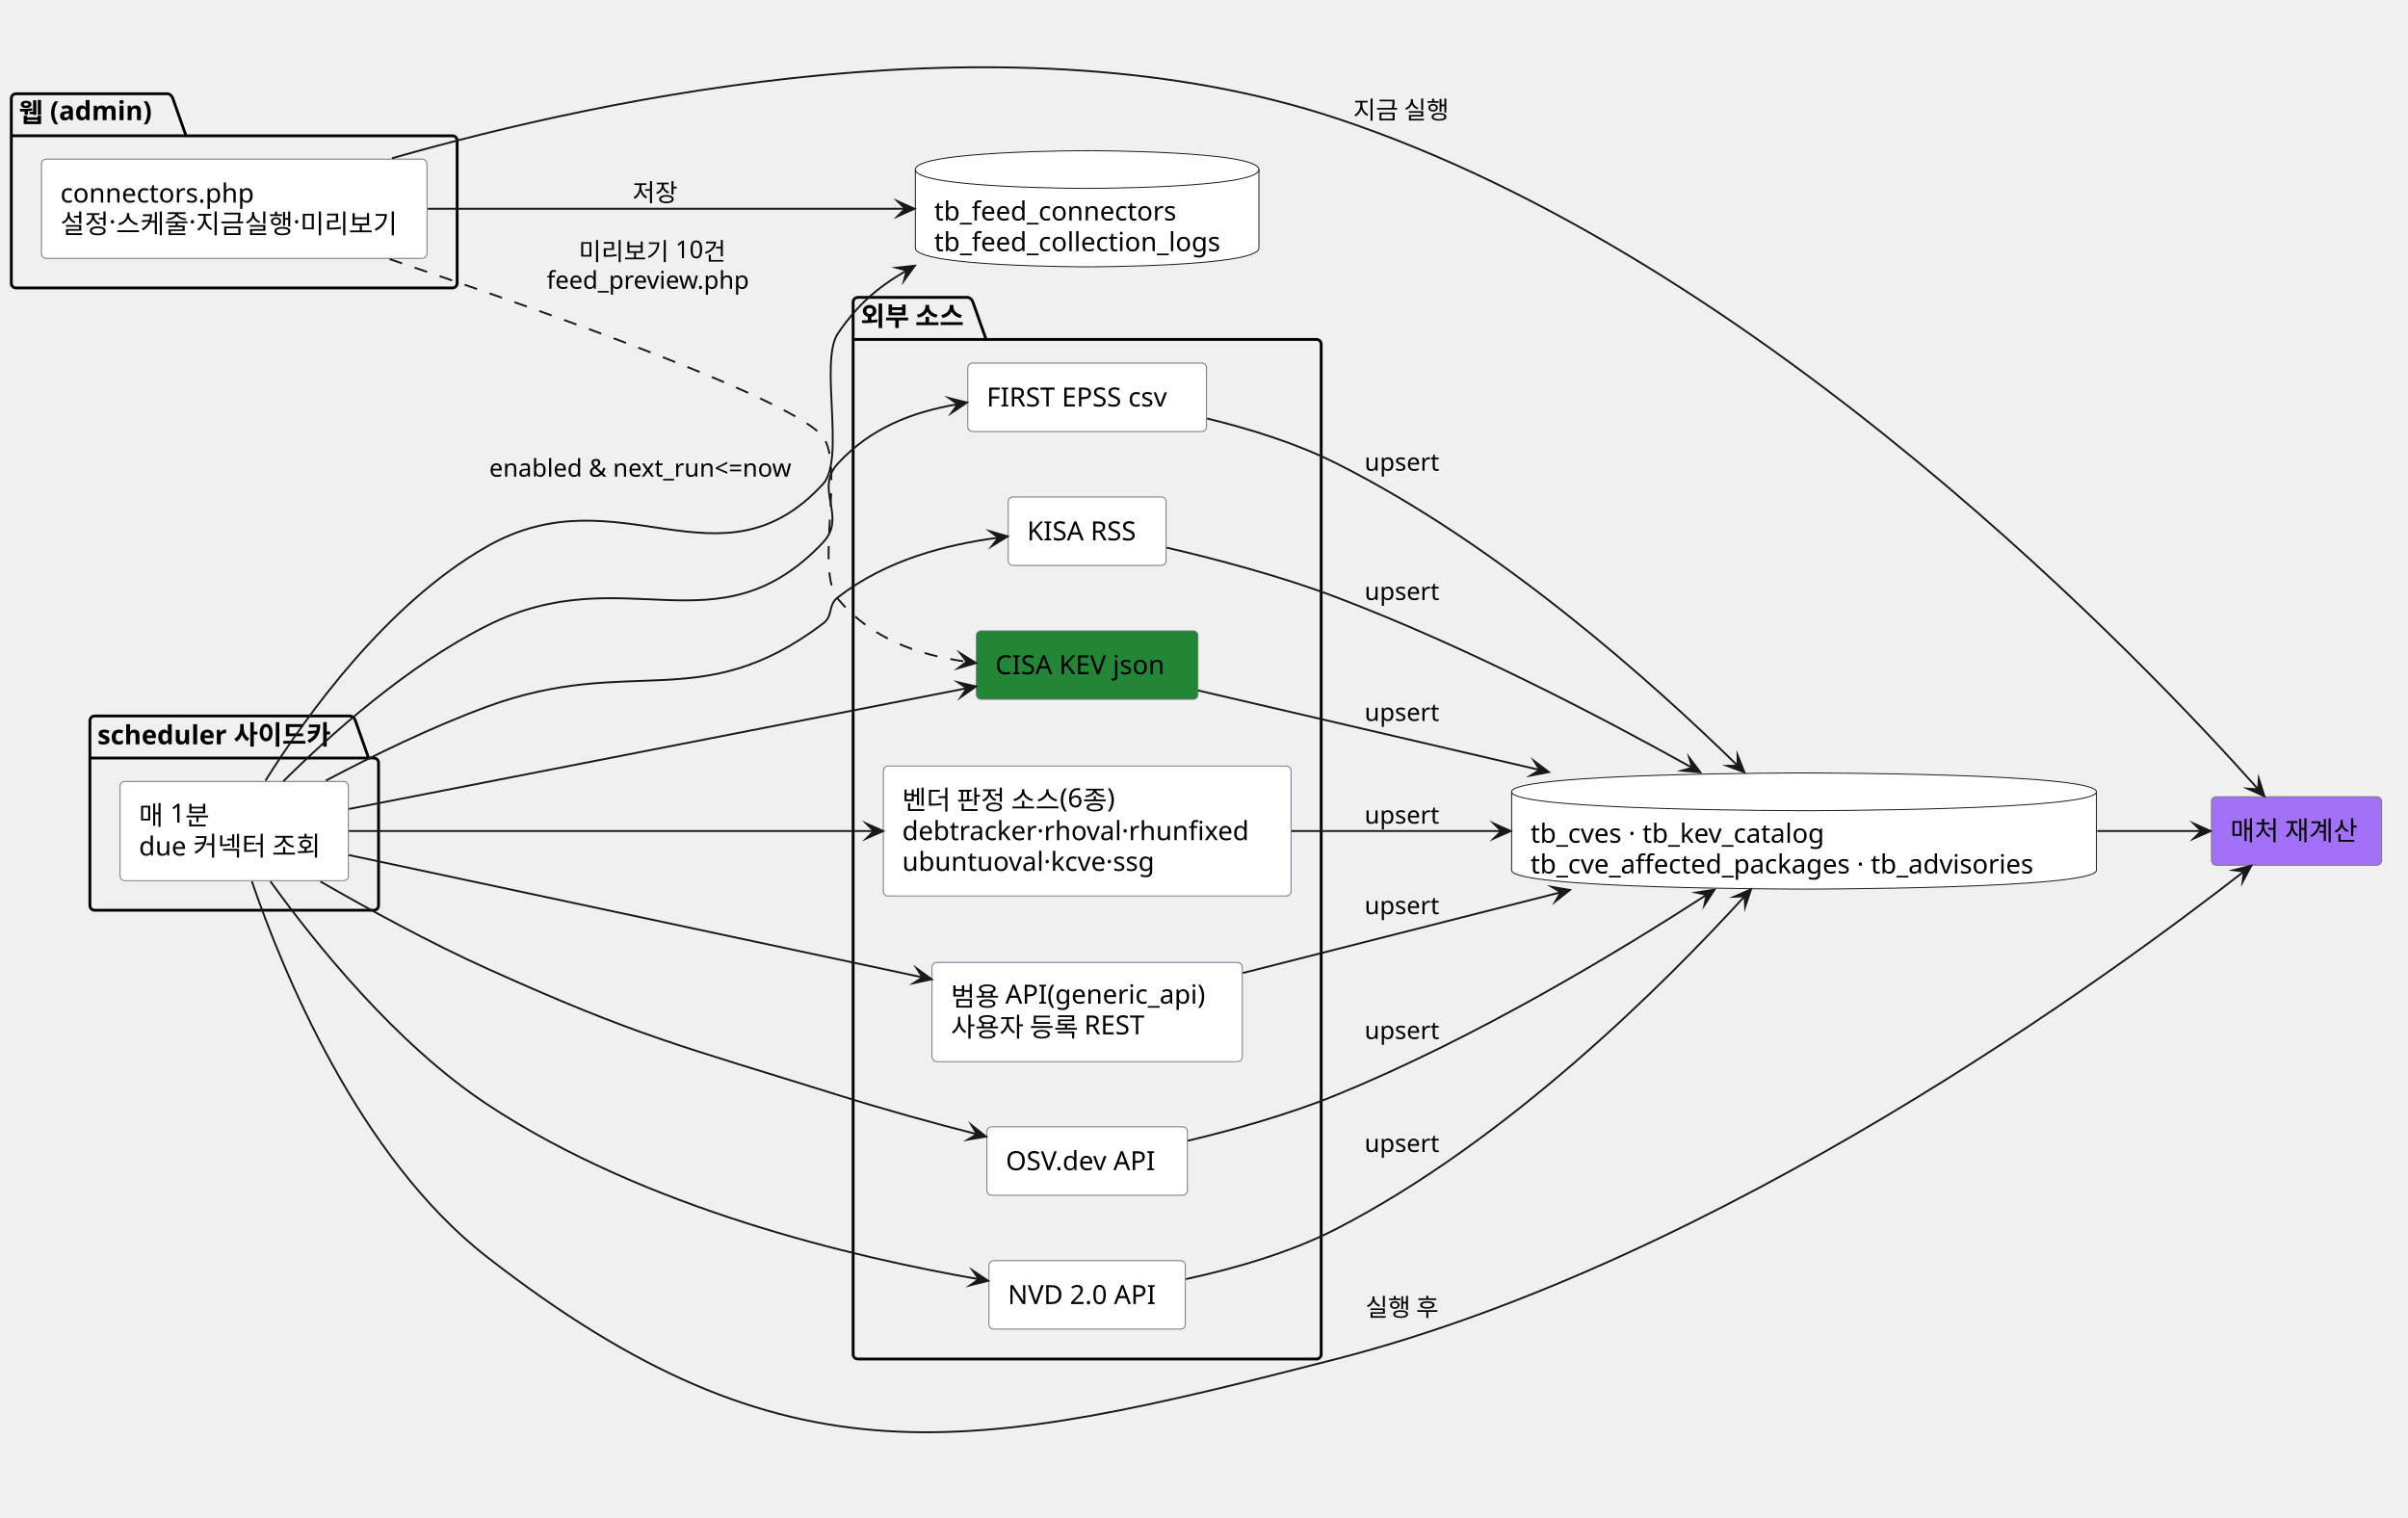
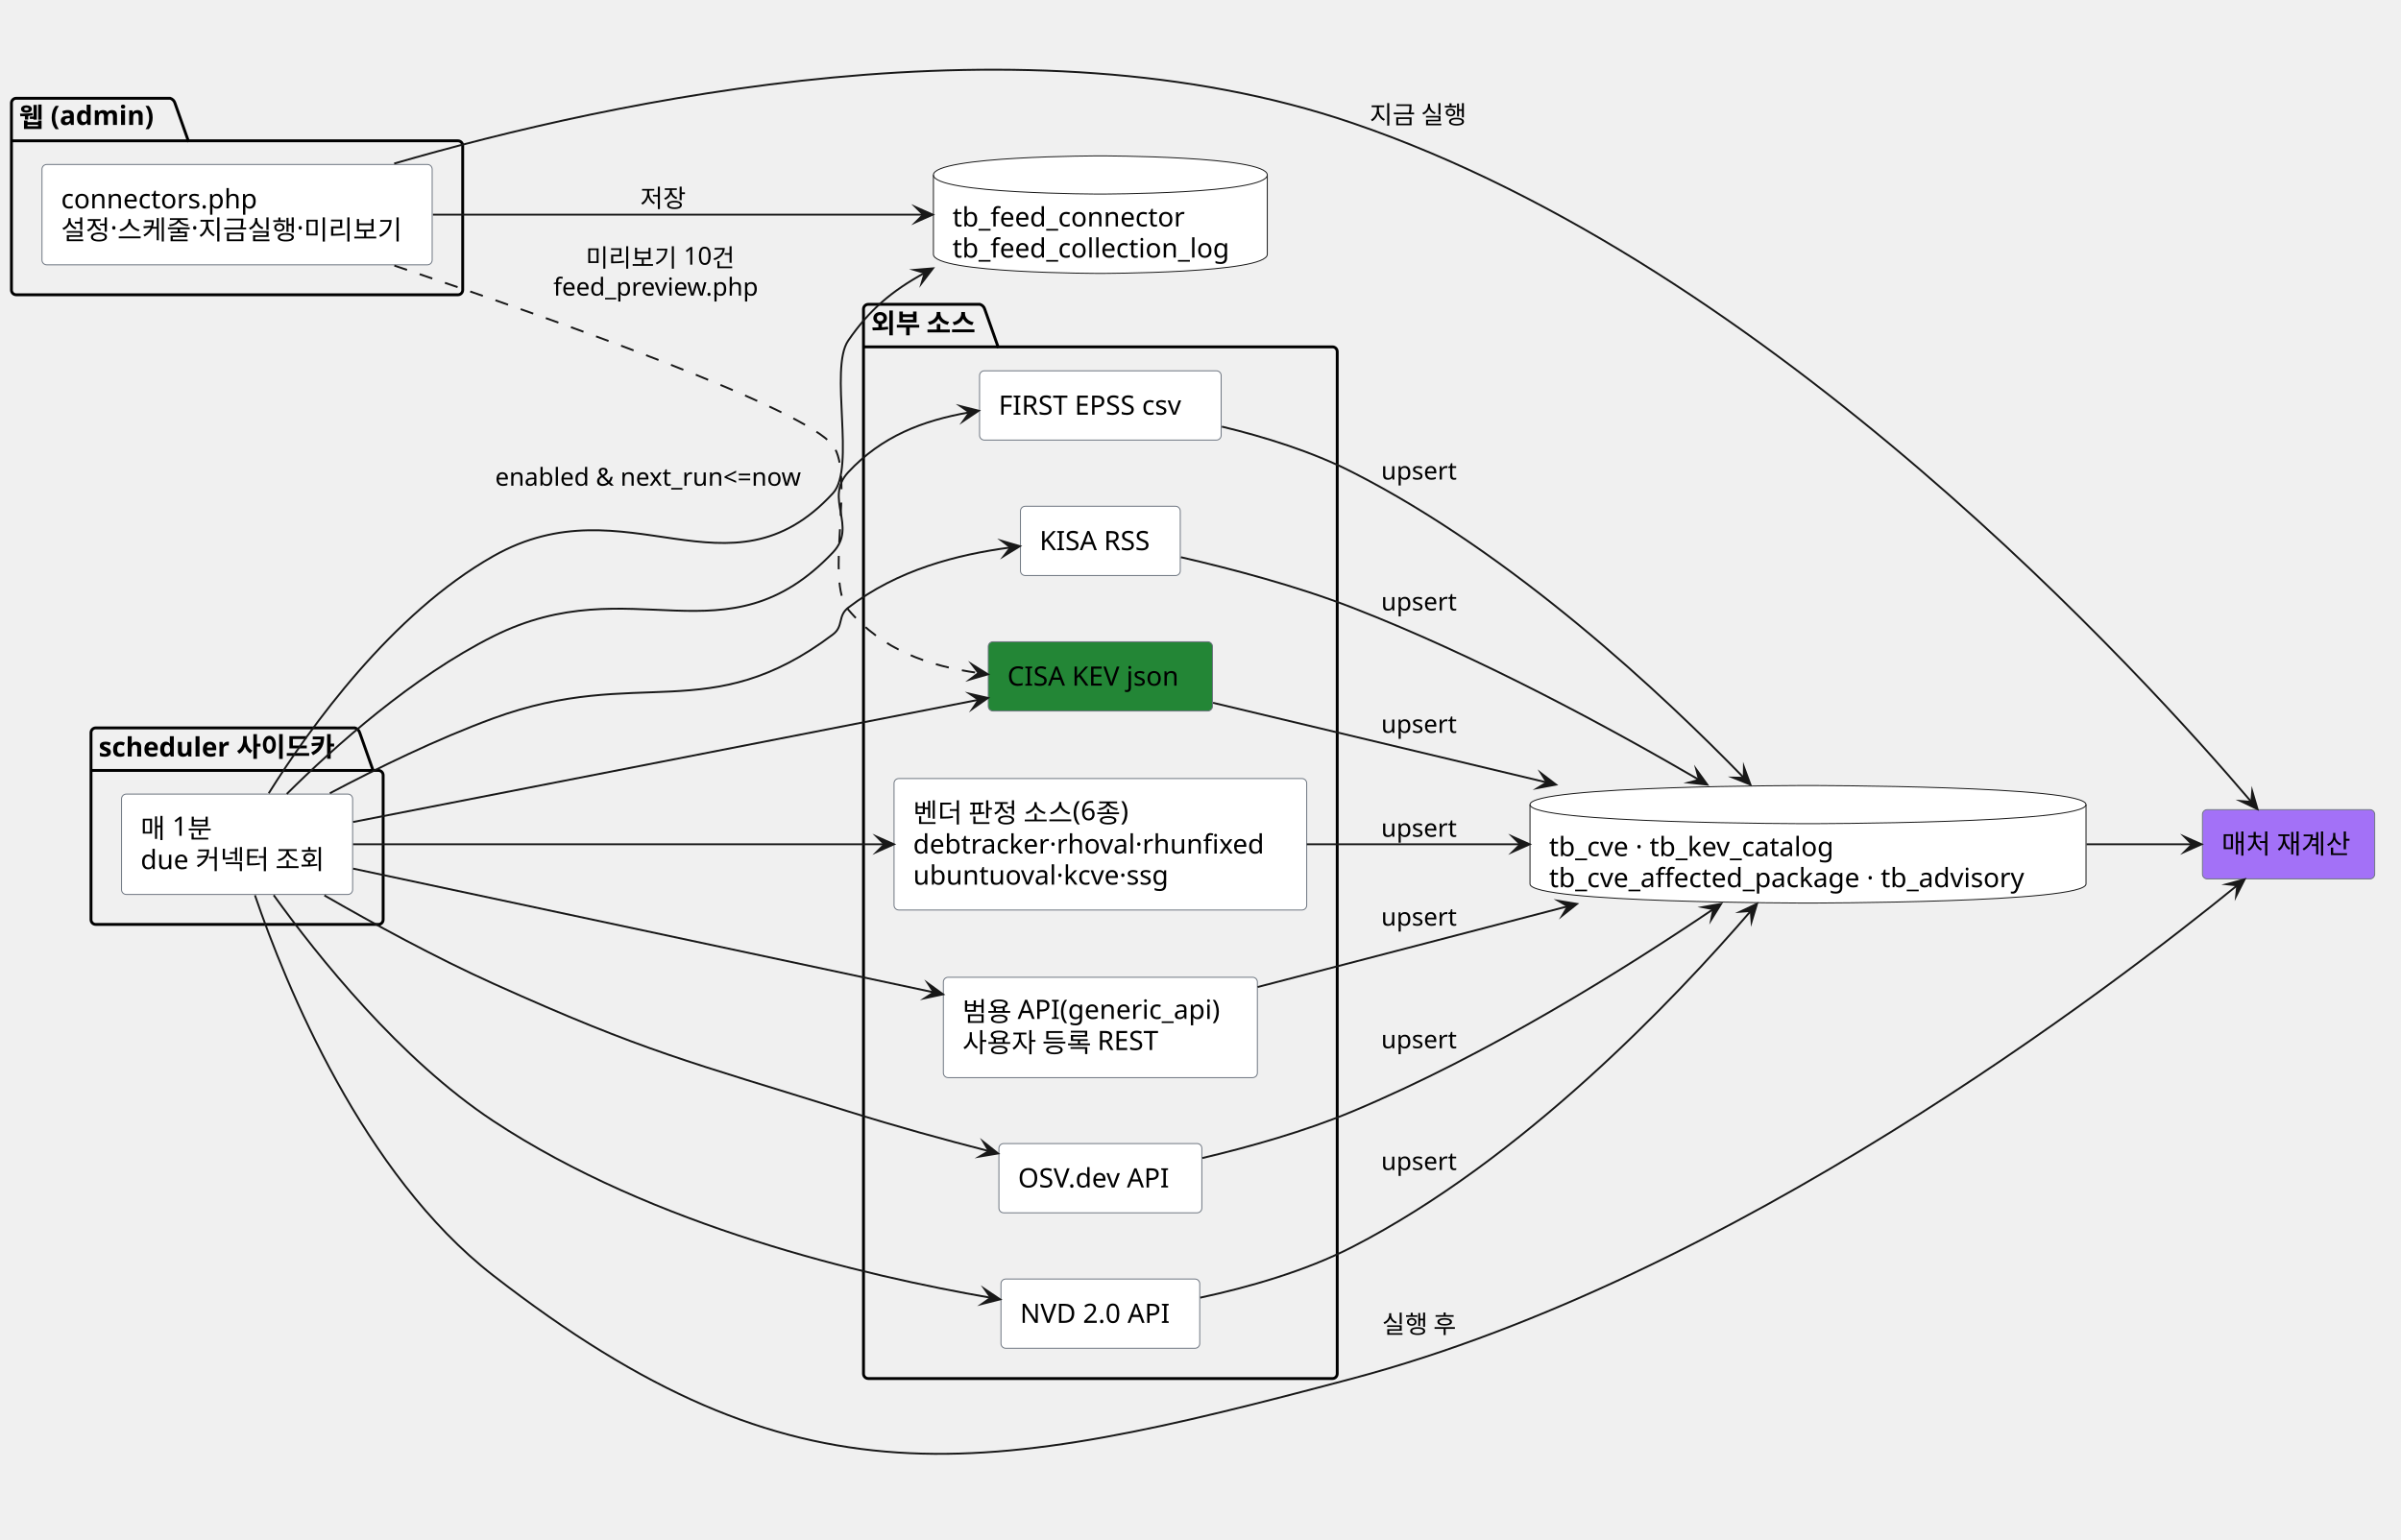
- <svg xmlns="http://www.w3.org/2000/svg" contentStyleType="text/css" data-diagram-type="DESCRIPTION" height="805px" preserveAspectRatio="none" style="width:1277px;height:805px;background:#FFFFFF;" version="1.1" viewBox="0 0 1277 805" width="1277px" zoomAndPan="magnify">
+ <svg xmlns="http://www.w3.org/2000/svg" contentStyleType="text/css" data-diagram-type="DESCRIPTION" height="807px" preserveAspectRatio="none" style="width:1258px;height:807px;background:#FFFFFF;" version="1.1" viewBox="0 0 1258 807" width="1258px" zoomAndPan="magnify">
  <defs />
  <g>
    <g class="cluster" data-qualified-name="UI" data-source-line="12" id="ent0001">
-       <path d="M8.5,49.71 L89.153,49.71 A3.75,3.75 0 0 1 91.653,52.21 L98.653,72.007 L239.93,72.007 A2.5,2.5 0 0 1 242.43,74.507 L242.43,150.21 A2.5,2.5 0 0 1 239.93,152.71 L8.5,152.71 A2.5,2.5 0 0 1 6,150.21 L6,52.21 A2.5,2.5 0 0 1 8.5,49.71" fill="none" style="stroke:#000000;stroke-width:1.5;" />
-       <line style="stroke:#000000;stroke-width:1.5;" x1="6" x2="98.653" y1="72.007" y2="72.007" />
-       <text fill="#000000" font-family="sans-serif" font-size="14" font-weight="700" lengthAdjust="spacing" textLength="79.653" x="10" y="64.705">웹 (admin)</text>
+       <path d="M8.5,51.5 L89.153,51.5 A3.75,3.75 0 0 1 91.653,54 L98.653,73.797 L239.93,73.797 A2.5,2.5 0 0 1 242.43,76.297 L242.43,152 A2.5,2.5 0 0 1 239.93,154.5 L8.5,154.5 A2.5,2.5 0 0 1 6,152 L6,54 A2.5,2.5 0 0 1 8.5,51.5" fill="none" style="stroke:#000000;stroke-width:1.5;" />
+       <line style="stroke:#000000;stroke-width:1.5;" x1="6" x2="98.653" y1="73.797" y2="73.797" />
+       <text fill="#000000" font-family="sans-serif" font-size="14" font-weight="700" lengthAdjust="spacing" textLength="79.653" x="10" y="66.495">웹 (admin)</text>
    </g>
    <g class="cluster" data-qualified-name="Sched" data-source-line="16" id="ent0003">
-       <path d="M50.18,379.71 L185.974,379.71 A3.75,3.75 0 0 1 188.474,382.21 L195.474,402.007 L198.25,402.007 A2.5,2.5 0 0 1 200.75,404.507 L200.75,480.21 A2.5,2.5 0 0 1 198.25,482.71 L50.18,482.71 A2.5,2.5 0 0 1 47.68,480.21 L47.68,382.21 A2.5,2.5 0 0 1 50.18,379.71" fill="none" style="stroke:#000000;stroke-width:1.5;" />
-       <line style="stroke:#000000;stroke-width:1.5;" x1="47.68" x2="195.474" y1="402.007" y2="402.007" />
-       <text fill="#000000" font-family="sans-serif" font-size="14" font-weight="700" lengthAdjust="spacing" textLength="134.794" x="51.68" y="394.705">scheduler 사이드카</text>
+       <path d="M50.18,381.5 L185.974,381.5 A3.75,3.75 0 0 1 188.474,384 L195.474,403.797 L198.25,403.797 A2.5,2.5 0 0 1 200.75,406.297 L200.75,482 A2.5,2.5 0 0 1 198.25,484.5 L50.18,484.5 A2.5,2.5 0 0 1 47.68,482 L47.68,384 A2.5,2.5 0 0 1 50.18,381.5" fill="none" style="stroke:#000000;stroke-width:1.5;" />
+       <line style="stroke:#000000;stroke-width:1.5;" x1="47.68" x2="195.474" y1="403.797" y2="403.797" />
+       <text fill="#000000" font-family="sans-serif" font-size="14" font-weight="700" lengthAdjust="spacing" textLength="134.794" x="51.68" y="396.495">scheduler 사이드카</text>
    </g>
    <g class="cluster" data-qualified-name="Sources" data-source-line="20" id="ent0005">
-       <path d="M454.93,157.71 L513.444,157.71 A3.75,3.75 0 0 1 515.944,160.21 L522.944,180.007 L698.14,180.007 A2.5,2.5 0 0 1 700.64,182.507 L700.64,718.21 A2.5,2.5 0 0 1 698.14,720.71 L454.93,720.71 A2.5,2.5 0 0 1 452.43,718.21 L452.43,160.21 A2.5,2.5 0 0 1 454.93,157.71" fill="none" style="stroke:#000000;stroke-width:1.5;" />
-       <line style="stroke:#000000;stroke-width:1.5;" x1="452.43" x2="522.944" y1="180.007" y2="180.007" />
-       <text fill="#000000" font-family="sans-serif" font-size="14" font-weight="700" lengthAdjust="spacing" textLength="57.514" x="456.43" y="172.705">외부 소스</text>
+       <path d="M454.93,159.5 L513.444,159.5 A3.75,3.75 0 0 1 515.944,162 L522.944,181.797 L698.14,181.797 A2.5,2.5 0 0 1 700.64,184.297 L700.64,720 A2.5,2.5 0 0 1 698.14,722.5 L454.93,722.5 A2.5,2.5 0 0 1 452.43,720 L452.43,162 A2.5,2.5 0 0 1 454.93,159.5" fill="none" style="stroke:#000000;stroke-width:1.5;" />
+       <line style="stroke:#000000;stroke-width:1.5;" x1="452.43" x2="522.944" y1="181.797" y2="181.797" />
+       <text fill="#000000" font-family="sans-serif" font-size="14" font-weight="700" lengthAdjust="spacing" textLength="57.514" x="456.43" y="174.495">외부 소스</text>
    </g>
    <g class="entity" data-qualified-name="UI.CFG" data-source-line="13" id="ent0002">
-       <rect fill="#FFFFFF" height="52.594" rx="2.5" ry="2.5" style="stroke:#6E7681;stroke-width:0.5;" width="204.43" x="22" y="84.41" />
-       <text fill="#000000" font-family="sans-serif" font-size="14" lengthAdjust="spacing" textLength="108.52" x="32" y="107.405">connectors.php</text>
-       <text fill="#000000" font-family="sans-serif" font-size="14" lengthAdjust="spacing" textLength="184.43" x="32" y="123.702">설정·스케줄·지금실행·미리보기</text>
+       <rect fill="#FFFFFF" height="52.594" rx="2.5" ry="2.5" style="stroke:#6E7681;stroke-width:0.5;" width="204.43" x="22" y="86.2" />
+       <text fill="#000000" font-family="sans-serif" font-size="14" lengthAdjust="spacing" textLength="108.52" x="32" y="109.195">connectors.php</text>
+       <text fill="#000000" font-family="sans-serif" font-size="14" lengthAdjust="spacing" textLength="184.43" x="32" y="125.492">설정·스케줄·지금실행·미리보기</text>
    </g>
    <g class="entity" data-qualified-name="Sched.TICK" data-source-line="17" id="ent0004">
-       <rect fill="#FFFFFF" height="52.594" rx="2.5" ry="2.5" style="stroke:#6E7681;stroke-width:0.5;" width="121.073" x="63.68" y="414.41" />
-       <text fill="#000000" font-family="sans-serif" font-size="14" lengthAdjust="spacing" textLength="39.677" x="73.68" y="437.405">매 1분</text>
-       <text fill="#000000" font-family="sans-serif" font-size="14" lengthAdjust="spacing" textLength="101.073" x="73.68" y="453.702">due 커넥터 조회</text>
+       <rect fill="#FFFFFF" height="52.594" rx="2.5" ry="2.5" style="stroke:#6E7681;stroke-width:0.5;" width="121.073" x="63.68" y="416.2" />
+       <text fill="#000000" font-family="sans-serif" font-size="14" lengthAdjust="spacing" textLength="39.677" x="73.68" y="439.195">매 1분</text>
+       <text fill="#000000" font-family="sans-serif" font-size="14" lengthAdjust="spacing" textLength="101.073" x="73.68" y="455.492">due 커넥터 조회</text>
    </g>
    <g class="entity" data-qualified-name="Sources.KEV" data-source-line="21" id="ent0006">
-       <rect fill="#238636" height="36.297" rx="2.5" ry="2.5" style="stroke:#6E7681;stroke-width:0.5;" width="117.494" x="517.79" y="334.56" />
-       <text fill="#000000" font-family="sans-serif" font-size="14" lengthAdjust="spacing" textLength="97.494" x="527.79" y="357.555">CISA KEV json</text>
+       <rect fill="#238636" height="36.297" rx="2.5" ry="2.5" style="stroke:#6E7681;stroke-width:0.5;" width="117.494" x="517.79" y="336.35" />
+       <text fill="#000000" font-family="sans-serif" font-size="14" lengthAdjust="spacing" textLength="97.494" x="527.79" y="359.345">CISA KEV json</text>
    </g>
    <g class="entity" data-qualified-name="Sources.OSV" data-source-line="22" id="ent0007">
-       <rect fill="#FFFFFF" height="36.297" rx="2.5" ry="2.5" style="stroke:#6E7681;stroke-width:0.5;" width="106.317" x="523.38" y="597.56" />
-       <text fill="#000000" font-family="sans-serif" font-size="14" lengthAdjust="spacing" textLength="86.317" x="533.38" y="620.555">OSV.dev API</text>
+       <rect fill="#FFFFFF" height="36.297" rx="2.5" ry="2.5" style="stroke:#6E7681;stroke-width:0.5;" width="106.317" x="523.38" y="599.35" />
+       <text fill="#000000" font-family="sans-serif" font-size="14" lengthAdjust="spacing" textLength="86.317" x="533.38" y="622.345">OSV.dev API</text>
    </g>
    <g class="entity" data-qualified-name="Sources.NVD" data-source-line="23" id="ent0008">
-       <rect fill="#FFFFFF" height="36.297" rx="2.5" ry="2.5" style="stroke:#6E7681;stroke-width:0.5;" width="104.144" x="524.46" y="668.56" />
-       <text fill="#000000" font-family="sans-serif" font-size="14" lengthAdjust="spacing" textLength="84.144" x="534.46" y="691.555">NVD 2.0 API</text>
+       <rect fill="#FFFFFF" height="36.297" rx="2.5" ry="2.5" style="stroke:#6E7681;stroke-width:0.5;" width="104.144" x="524.46" y="670.35" />
+       <text fill="#000000" font-family="sans-serif" font-size="14" lengthAdjust="spacing" textLength="84.144" x="534.46" y="693.345">NVD 2.0 API</text>
    </g>
    <g class="entity" data-qualified-name="Sources.EPSS" data-source-line="24" id="ent0009">
-       <rect fill="#FFFFFF" height="36.297" rx="2.5" ry="2.5" style="stroke:#6E7681;stroke-width:0.5;" width="126.586" x="513.24" y="192.56" />
-       <text fill="#000000" font-family="sans-serif" font-size="14" lengthAdjust="spacing" textLength="106.586" x="523.24" y="215.555">FIRST EPSS csv</text>
+       <rect fill="#FFFFFF" height="36.297" rx="2.5" ry="2.5" style="stroke:#6E7681;stroke-width:0.5;" width="126.586" x="513.24" y="194.35" />
+       <text fill="#000000" font-family="sans-serif" font-size="14" lengthAdjust="spacing" textLength="106.586" x="523.24" y="217.345">FIRST EPSS csv</text>
    </g>
    <g class="entity" data-qualified-name="Sources.KISA" data-source-line="25" id="ent0010">
-       <rect fill="#FFFFFF" height="36.297" rx="2.5" ry="2.5" style="stroke:#6E7681;stroke-width:0.5;" width="83.725" x="534.67" y="263.56" />
-       <text fill="#000000" font-family="sans-serif" font-size="14" lengthAdjust="spacing" textLength="63.725" x="544.67" y="286.555">KISA RSS</text>
+       <rect fill="#FFFFFF" height="36.297" rx="2.5" ry="2.5" style="stroke:#6E7681;stroke-width:0.5;" width="83.725" x="534.67" y="265.35" />
+       <text fill="#000000" font-family="sans-serif" font-size="14" lengthAdjust="spacing" textLength="63.725" x="544.67" y="288.345">KISA RSS</text>
    </g>
    <g class="entity" data-qualified-name="Sources.VENDOR" data-source-line="26" id="ent0011">
-       <rect fill="#FFFFFF" height="68.891" rx="2.5" ry="2.5" style="stroke:#6E7681;stroke-width:0.5;" width="216.212" x="468.43" y="406.26" />
-       <text fill="#000000" font-family="sans-serif" font-size="14" lengthAdjust="spacing" textLength="120.851" x="478.43" y="429.255">벤더 판정 소스(6종)</text>
-       <text fill="#000000" font-family="sans-serif" font-size="14" lengthAdjust="spacing" textLength="196.212" x="478.43" y="445.552">debtracker·rhoval·rhunfixed</text>
-       <text fill="#000000" font-family="sans-serif" font-size="14" lengthAdjust="spacing" textLength="144.266" x="478.43" y="461.849">ubuntuoval·kcve·ssg</text>
+       <rect fill="#FFFFFF" height="68.891" rx="2.5" ry="2.5" style="stroke:#6E7681;stroke-width:0.5;" width="216.212" x="468.43" y="408.05" />
+       <text fill="#000000" font-family="sans-serif" font-size="14" lengthAdjust="spacing" textLength="120.851" x="478.43" y="431.045">벤더 판정 소스(6종)</text>
+       <text fill="#000000" font-family="sans-serif" font-size="14" lengthAdjust="spacing" textLength="196.212" x="478.43" y="447.342">debtracker·rhoval·rhunfixed</text>
+       <text fill="#000000" font-family="sans-serif" font-size="14" lengthAdjust="spacing" textLength="144.266" x="478.43" y="463.639">ubuntuoval·kcve·ssg</text>
    </g>
    <g class="entity" data-qualified-name="Sources.GAPI" data-source-line="27" id="ent0012">
-       <rect fill="#FFFFFF" height="52.594" rx="2.5" ry="2.5" style="stroke:#6E7681;stroke-width:0.5;" width="164.527" x="494.27" y="510.41" />
-       <text fill="#000000" font-family="sans-serif" font-size="14" lengthAdjust="spacing" textLength="144.527" x="504.27" y="533.405">범용 API(generic_api)</text>
-       <text fill="#000000" font-family="sans-serif" font-size="14" lengthAdjust="spacing" textLength="110.712" x="504.27" y="549.702">사용자 등록 REST</text>
+       <rect fill="#FFFFFF" height="52.594" rx="2.5" ry="2.5" style="stroke:#6E7681;stroke-width:0.5;" width="164.527" x="494.27" y="512.2" />
+       <text fill="#000000" font-family="sans-serif" font-size="14" lengthAdjust="spacing" textLength="144.527" x="504.27" y="535.195">범용 API(generic_api)</text>
+       <text fill="#000000" font-family="sans-serif" font-size="14" lengthAdjust="spacing" textLength="110.712" x="504.27" y="551.492">사용자 등록 REST</text>
    </g>
    <g class="entity" data-qualified-name="DBc" data-source-line="30" id="ent0013">
-       <path d="M485.42,89.91 C485.42,79.91 576.532,79.91 576.532,79.91 C576.532,79.91 667.644,79.91 667.644,89.91 L667.644,131.504 C667.644,141.504 576.532,141.504 576.532,141.504 C576.532,141.504 485.42,141.504 485.42,131.504 L485.42,89.91" fill="#FFFFFF" style="stroke:#181818;stroke-width:0.5;" />
-       <path d="M485.42,89.91 C485.42,99.91 576.532,99.91 576.532,99.91 C576.532,99.91 667.644,99.91 667.644,89.91" fill="none" style="stroke:#181818;stroke-width:0.5;" />
-       <text fill="#000000" font-family="sans-serif" font-size="14" lengthAdjust="spacing" textLength="136.842" x="495.42" y="116.905">tb_feed_connectors</text>
-       <text fill="#000000" font-family="sans-serif" font-size="14" lengthAdjust="spacing" textLength="162.224" x="495.42" y="133.202">tb_feed_collection_logs</text>
+       <path d="M489.07,91.7 C489.07,81.7 576.535,81.7 576.535,81.7 C576.535,81.7 664,81.7 664,91.7 L664,133.294 C664,143.294 576.535,143.294 576.535,143.294 C576.535,143.294 489.07,143.294 489.07,133.294 L489.07,91.7" fill="#FFFFFF" style="stroke:#181818;stroke-width:0.5;" />
+       <path d="M489.07,91.7 C489.07,101.7 576.535,101.7 576.535,101.7 C576.535,101.7 664,101.7 664,91.7" fill="none" style="stroke:#181818;stroke-width:0.5;" />
+       <text fill="#000000" font-family="sans-serif" font-size="14" lengthAdjust="spacing" textLength="129.548" x="499.07" y="118.695">tb_feed_connector</text>
+       <text fill="#000000" font-family="sans-serif" font-size="14" lengthAdjust="spacing" textLength="154.93" x="499.07" y="134.992">tb_feed_collection_log</text>
    </g>
    <g class="entity" data-qualified-name="CVE" data-source-line="31" id="ent0014">
-       <path d="M801.64,419.91 C801.64,409.91 956.705,409.91 956.705,409.91 C956.705,409.91 1111.771,409.91 1111.771,419.91 L1111.771,461.504 C1111.771,471.504 956.705,471.504 956.705,471.504 C956.705,471.504 801.64,471.504 801.64,461.504 L801.64,419.91" fill="#FFFFFF" style="stroke:#181818;stroke-width:0.5;" />
-       <path d="M801.64,419.91 C801.64,429.91 956.705,429.91 956.705,429.91 C956.705,429.91 1111.771,429.91 1111.771,419.91" fill="none" style="stroke:#181818;stroke-width:0.5;" />
-       <text fill="#000000" font-family="sans-serif" font-size="14" lengthAdjust="spacing" textLength="171.685" x="811.64" y="446.905">tb_cves · tb_kev_catalog</text>
-       <text fill="#000000" font-family="sans-serif" font-size="14" lengthAdjust="spacing" textLength="290.131" x="811.64" y="463.202">tb_cve_affected_packages · tb_advisories</text>
+       <path d="M801.64,421.7 C801.64,411.7 947.303,411.7 947.303,411.7 C947.303,411.7 1092.965,411.7 1092.965,421.7 L1092.965,463.294 C1092.965,473.294 947.303,473.294 947.303,473.294 C947.303,473.294 801.64,473.294 801.64,463.294 L801.64,421.7" fill="#FFFFFF" style="stroke:#181818;stroke-width:0.5;" />
+       <path d="M801.64,421.7 C801.64,431.7 947.303,431.7 947.303,431.7 C947.303,431.7 1092.965,431.7 1092.965,421.7" fill="none" style="stroke:#181818;stroke-width:0.5;" />
+       <text fill="#000000" font-family="sans-serif" font-size="14" lengthAdjust="spacing" textLength="164.391" x="811.64" y="448.695">tb_cve · tb_kev_catalog</text>
+       <text fill="#000000" font-family="sans-serif" font-size="14" lengthAdjust="spacing" textLength="271.325" x="811.64" y="464.992">tb_cve_affected_package · tb_advisory</text>
    </g>
    <g class="entity" data-qualified-name="MAT" data-source-line="32" id="ent0015">
-       <rect fill="#A371F7" height="36.297" rx="2.5" ry="2.5" style="stroke:#6E7681;stroke-width:0.5;" width="90.25" x="1172.77" y="422.56" />
-       <text fill="#000000" font-family="sans-serif" font-size="14" lengthAdjust="spacing" textLength="70.25" x="1182.77" y="445.555">매처 재계산</text>
+       <rect fill="#A371F7" height="36.297" rx="2.5" ry="2.5" style="stroke:#6E7681;stroke-width:0.5;" width="90.25" x="1153.97" y="424.35" />
+       <text fill="#000000" font-family="sans-serif" font-size="14" lengthAdjust="spacing" textLength="70.25" x="1163.97" y="447.345">매처 재계산</text>
    </g>
    <g class="link" data-entity-1="ent0002" data-entity-2="ent0013" data-link-type="dependency" data-source-line="34" id="lnk16">
-       <path d="M226.84,110.71 C304.4,110.71 405.29,110.71 479.97,110.71" fill="none" id="CFG-to-DBc" style="stroke:#181818;stroke-width:1;" />
-       <polygon fill="#181818" points="484.97,110.71,475.97,106.71,479.97,110.71,475.97,114.71,484.97,110.71" style="stroke:#181818;stroke-width:1;stroke-linejoin:miter;stroke-miterlimit:10;" />
-       <text fill="#000000" font-family="sans-serif" font-size="13" lengthAdjust="spacing" textLength="24.44" x="335.43" y="106.777">저장</text>
+       <path d="M226.84,112.5 C305.7,112.5 408.84,112.5 483.69,112.5" fill="none" id="CFG-to-DBc" style="stroke:#181818;stroke-width:1;" />
+       <polygon fill="#181818" points="488.69,112.5,479.69,108.5,483.69,112.5,479.69,116.5,488.69,112.5" style="stroke:#181818;stroke-width:1;stroke-linejoin:miter;stroke-miterlimit:10;" />
+       <text fill="#000000" font-family="sans-serif" font-size="13" lengthAdjust="spacing" textLength="24.44" x="335.43" y="108.567">저장</text>
    </g>
    <g class="link" data-entity-1="ent0004" data-entity-2="ent0013" data-link-type="dependency" data-source-line="35" id="lnk17">
-       <path d="M140.8,413.98 C162.5,379.36 205.21,319.87 258.43,289.71 C328.43,250.03 381.97,315.93 436.43,256.71 C448.52,243.56 434.31,191.43 444.43,176.71 C454.68,161.79 464.992,152.583 480.812,143.433" fill="none" id="TICK-to-DBc" style="stroke:#181818;stroke-width:1;" />
-       <polygon fill="#181818" points="485.14,140.93,475.347,141.974,480.812,143.433,479.352,148.899,485.14,140.93" style="stroke:#181818;stroke-width:1;stroke-linejoin:miter;stroke-miterlimit:10;" />
-       <text fill="#000000" font-family="sans-serif" font-size="13" lengthAdjust="spacing" textLength="176.681" x="259.43" y="252.777">enabled &amp; next_run&lt;=now</text>
+       <path d="M140.8,415.77 C162.5,381.15 205.21,321.66 258.43,291.5 C328.43,251.83 381.97,317.72 436.43,258.5 C448.52,245.35 434.31,193.22 444.43,178.5 C455.47,162.43 467.235,152.472 484.454,143.042" fill="none" id="TICK-to-DBc" style="stroke:#181818;stroke-width:1;" />
+       <polygon fill="#181818" points="488.84,140.64,479.025,141.454,484.454,143.042,482.867,148.471,488.84,140.64" style="stroke:#181818;stroke-width:1;stroke-linejoin:miter;stroke-miterlimit:10;" />
+       <text fill="#000000" font-family="sans-serif" font-size="13" lengthAdjust="spacing" textLength="176.681" x="259.43" y="254.567">enabled &amp; next_run&lt;=now</text>
    </g>
    <g class="link" data-entity-1="ent0004" data-entity-2="ent0006" data-link-type="dependency" data-source-line="37" id="lnk18">
-       <path d="M185.01,429.02 C271.86,412.05 426.953,381.739 512.723,364.979" fill="none" id="TICK-to-KEV" style="stroke:#181818;stroke-width:1;" />
-       <polygon fill="#181818" points="517.63,364.02,508.03,361.82,512.723,364.979,509.564,369.672,517.63,364.02" style="stroke:#181818;stroke-width:1;stroke-linejoin:miter;stroke-miterlimit:10;" />
+       <path d="M185.01,430.81 C271.86,413.84 426.953,383.529 512.723,366.769" fill="none" id="TICK-to-KEV" style="stroke:#181818;stroke-width:1;" />
+       <polygon fill="#181818" points="517.63,365.81,508.03,363.61,512.723,366.769,509.564,371.462,517.63,365.81" style="stroke:#181818;stroke-width:1;stroke-linejoin:miter;stroke-miterlimit:10;" />
    </g>
    <g class="link" data-entity-1="ent0004" data-entity-2="ent0007" data-link-type="dependency" data-source-line="38" id="lnk19">
-       <path d="M169.95,467.5 C195.39,482.15 228.14,500.05 258.43,513.71 C338.53,549.82 360.57,554.46 444.43,580.71 C470.06,588.73 494.018,595.303 518.088,601.503" fill="none" id="TICK-to-OSV" style="stroke:#181818;stroke-width:1;" />
-       <polygon fill="#181818" points="522.93,602.75,515.212,596.631,518.088,601.503,513.217,604.379,522.93,602.75" style="stroke:#181818;stroke-width:1;stroke-linejoin:miter;stroke-miterlimit:10;" />
+       <path d="M169.95,469.29 C195.39,483.94 228.14,501.84 258.43,515.5 C338.53,551.61 360.57,556.25 444.43,582.5 C470.06,590.52 494.018,597.093 518.088,603.293" fill="none" id="TICK-to-OSV" style="stroke:#181818;stroke-width:1;" />
+       <polygon fill="#181818" points="522.93,604.54,515.212,598.422,518.088,603.293,513.217,606.169,522.93,604.54" style="stroke:#181818;stroke-width:1;stroke-linejoin:miter;stroke-miterlimit:10;" />
    </g>
    <g class="link" data-entity-1="ent0004" data-entity-2="ent0008" data-link-type="dependency" data-source-line="39" id="lnk20">
-       <path d="M143.4,467.38 C166.61,499.59 209.67,553.46 258.43,585.71 C342.04,641.01 453.044,666.883 519.084,678.373" fill="none" id="TICK-to-NVD" style="stroke:#181818;stroke-width:1;" />
-       <polygon fill="#181818" points="524.01,679.23,515.829,673.746,519.084,678.373,514.458,681.628,524.01,679.23" style="stroke:#181818;stroke-width:1;stroke-linejoin:miter;stroke-miterlimit:10;" />
+       <path d="M143.4,469.17 C166.61,501.39 209.67,555.25 258.43,587.5 C342.04,642.8 453.044,668.673 519.084,680.163" fill="none" id="TICK-to-NVD" style="stroke:#181818;stroke-width:1;" />
+       <polygon fill="#181818" points="524.01,681.02,515.829,675.537,519.084,680.163,514.458,683.418,524.01,681.02" style="stroke:#181818;stroke-width:1;stroke-linejoin:miter;stroke-miterlimit:10;" />
    </g>
    <g class="link" data-entity-1="ent0004" data-entity-2="ent0009" data-link-type="dependency" data-source-line="40" id="lnk21">
-       <path d="M150.27,414.31 C175.36,389.41 216.21,352.84 258.43,331.71 C331.3,295.23 380.39,346.87 436.43,287.71 C449.5,273.91 431.49,259.62 444.43,245.71 C461.92,226.9 483.355,218.622 507.865,214.332" fill="none" id="TICK-to-EPSS" style="stroke:#181818;stroke-width:1;" />
-       <polygon fill="#181818" points="512.79,213.47,503.235,211.082,507.865,214.332,504.614,218.962,512.79,213.47" style="stroke:#181818;stroke-width:1;stroke-linejoin:miter;stroke-miterlimit:10;" />
+       <path d="M150.27,416.1 C175.36,391.2 216.21,354.63 258.43,333.5 C331.3,297.03 380.39,348.66 436.43,289.5 C449.5,275.7 431.49,261.41 444.43,247.5 C461.92,228.69 483.355,220.424 507.865,216.124" fill="none" id="TICK-to-EPSS" style="stroke:#181818;stroke-width:1;" />
+       <polygon fill="#181818" points="512.79,215.26,503.234,212.875,507.865,216.124,504.617,220.755,512.79,215.26" style="stroke:#181818;stroke-width:1;stroke-linejoin:miter;stroke-miterlimit:10;" />
    </g>
    <g class="link" data-entity-1="ent0004" data-entity-2="ent0010" data-link-type="dependency" data-source-line="41" id="lnk22">
-       <path d="M172.82,413.96 C197.74,400.78 229.11,385.45 258.43,374.71 C334.95,346.67 371.41,379.83 436.43,330.71 C442.15,326.39 438.75,321.08 444.43,316.71 C470.28,296.8 501.574,288.852 529.414,285.132" fill="none" id="TICK-to-KISA" style="stroke:#181818;stroke-width:1;" />
-       <polygon fill="#181818" points="534.37,284.47,524.919,281.697,529.414,285.132,525.979,289.627,534.37,284.47" style="stroke:#181818;stroke-width:1;stroke-linejoin:miter;stroke-miterlimit:10;" />
+       <path d="M172.82,415.76 C197.74,402.57 229.11,387.24 258.43,376.5 C334.95,348.47 371.41,381.62 436.43,332.5 C442.15,328.18 438.75,322.87 444.43,318.5 C470.28,298.59 501.574,290.64 529.414,286.93" fill="none" id="TICK-to-KISA" style="stroke:#181818;stroke-width:1;" />
+       <polygon fill="#181818" points="534.37,286.27,524.92,283.494,529.414,286.93,525.977,291.424,534.37,286.27" style="stroke:#181818;stroke-width:1;stroke-linejoin:miter;stroke-miterlimit:10;" />
    </g>
    <g class="link" data-entity-1="ent0004" data-entity-2="ent0011" data-link-type="dependency" data-source-line="42" id="lnk23">
-       <path d="M185.01,440.71 C257.15,440.71 374.75,440.71 463.36,440.71" fill="none" id="TICK-to-VENDOR" style="stroke:#181818;stroke-width:1;" />
-       <polygon fill="#181818" points="468.36,440.71,459.36,436.71,463.36,440.71,459.36,444.71,468.36,440.71" style="stroke:#181818;stroke-width:1;stroke-linejoin:miter;stroke-miterlimit:10;" />
+       <path d="M185.01,442.5 C257.15,442.5 374.75,442.5 463.36,442.5" fill="none" id="TICK-to-VENDOR" style="stroke:#181818;stroke-width:1;" />
+       <polygon fill="#181818" points="468.36,442.5,459.36,438.5,463.36,442.5,459.36,446.5,468.36,442.5" style="stroke:#181818;stroke-width:1;stroke-linejoin:miter;stroke-miterlimit:10;" />
    </g>
    <g class="link" data-entity-1="ent0004" data-entity-2="ent0012" data-link-type="dependency" data-source-line="43" id="lnk24">
-       <path d="M185.01,453.45 C264.45,470.39 400.18,499.328 489.23,518.308" fill="none" id="TICK-to-GAPI" style="stroke:#181818;stroke-width:1;" />
-       <polygon fill="#181818" points="494.12,519.35,486.151,513.562,489.23,518.308,484.484,521.386,494.12,519.35" style="stroke:#181818;stroke-width:1;stroke-linejoin:miter;stroke-miterlimit:10;" />
+       <path d="M185.01,455.25 C264.45,472.18 400.18,501.118 489.23,520.098" fill="none" id="TICK-to-GAPI" style="stroke:#181818;stroke-width:1;" />
+       <polygon fill="#181818" points="494.12,521.14,486.151,515.352,489.23,520.098,484.484,523.176,494.12,521.14" style="stroke:#181818;stroke-width:1;stroke-linejoin:miter;stroke-miterlimit:10;" />
    </g>
    <g class="link" data-entity-1="ent0006" data-entity-2="ent0014" data-link-type="dependency" data-source-line="45" id="lnk25">
-       <path d="M635.38,366.17 C684.73,377.65 752.74,393.477 816.52,408.317" fill="none" id="KEV-to-CVE" style="stroke:#181818;stroke-width:1;" />
-       <polygon fill="#181818" points="821.39,409.45,813.531,403.514,816.52,408.317,811.718,411.306,821.39,409.45" style="stroke:#181818;stroke-width:1;stroke-linejoin:miter;stroke-miterlimit:10;" />
-       <text fill="#000000" font-family="sans-serif" font-size="13" lengthAdjust="spacing" textLength="41.704" x="723.64" y="382.307">upsert</text>
+       <path d="M635.56,368.35 C683.63,379.82 748.917,395.4 810.407,410.07" fill="none" id="KEV-to-CVE" style="stroke:#181818;stroke-width:1;" />
+       <polygon fill="#181818" points="815.27,411.23,807.444,405.251,810.407,410.07,805.587,413.032,815.27,411.23" style="stroke:#181818;stroke-width:1;stroke-linejoin:miter;stroke-miterlimit:10;" />
+       <text fill="#000000" font-family="sans-serif" font-size="13" lengthAdjust="spacing" textLength="41.704" x="723.64" y="384.097">upsert</text>
    </g>
    <g class="link" data-entity-1="ent0007" data-entity-2="ent0014" data-link-type="dependency" data-source-line="46" id="lnk26">
-       <path d="M629.9,604.96 C654.31,599.14 683.46,591.01 708.64,580.71 C782.11,550.66 856.689,505.742 905.039,474.532" fill="none" id="OSV-to-CVE" style="stroke:#181818;stroke-width:1;" />
-       <polygon fill="#181818" points="909.24,471.82,899.509,473.34,905.039,474.532,903.848,480.062,909.24,471.82" style="stroke:#181818;stroke-width:1;stroke-linejoin:miter;stroke-miterlimit:10;" />
-       <text fill="#000000" font-family="sans-serif" font-size="13" lengthAdjust="spacing" textLength="41.704" x="723.64" y="550.987">upsert</text>
+       <path d="M629.98,606.94 C654.41,601.16 683.54,593.01 708.64,582.5 C779.76,552.72 851.276,507.817 897.646,476.517" fill="none" id="OSV-to-CVE" style="stroke:#181818;stroke-width:1;" />
+       <polygon fill="#181818" points="901.79,473.72,892.092,475.44,897.646,476.517,896.568,482.071,901.79,473.72" style="stroke:#181818;stroke-width:1;stroke-linejoin:miter;stroke-miterlimit:10;" />
+       <text fill="#000000" font-family="sans-serif" font-size="13" lengthAdjust="spacing" textLength="41.704" x="723.64" y="549.397">upsert</text>
    </g>
    <g class="link" data-entity-1="ent0008" data-entity-2="ent0014" data-link-type="dependency" data-source-line="47" id="lnk27">
-       <path d="M628.89,678.32 C653.89,672.93 683.82,664.48 708.64,651.71 C799.92,604.71 882.905,521.58 925.216,475.32" fill="none" id="NVD-to-CVE" style="stroke:#181818;stroke-width:1;" />
-       <polygon fill="#181818" points="928.59,471.63,919.564,475.572,925.216,475.32,925.467,480.971,928.59,471.63" style="stroke:#181818;stroke-width:1;stroke-linejoin:miter;stroke-miterlimit:10;" />
-       <text fill="#000000" font-family="sans-serif" font-size="13" lengthAdjust="spacing" textLength="41.704" x="723.64" y="610.907">upsert</text>
+       <path d="M628.89,680.11 C653.89,674.73 683.82,666.28 708.64,653.5 C797.92,607.53 877.114,524.066 917.324,477.456" fill="none" id="NVD-to-CVE" style="stroke:#181818;stroke-width:1;" />
+       <polygon fill="#181818" points="920.59,473.67,911.682,477.872,917.324,477.456,917.74,483.097,920.59,473.67" style="stroke:#181818;stroke-width:1;stroke-linejoin:miter;stroke-miterlimit:10;" />
+       <text fill="#000000" font-family="sans-serif" font-size="13" lengthAdjust="spacing" textLength="41.704" x="723.64" y="613.187">upsert</text>
    </g>
    <g class="link" data-entity-1="ent0009" data-entity-2="ent0014" data-link-type="dependency" data-source-line="48" id="lnk28">
-       <path d="M640.13,221.94 C662.47,227.35 687.37,235.05 708.64,245.71 C795.6,289.28 877.505,363.034 921.515,406.065" fill="none" id="EPSS-to-CVE" style="stroke:#181818;stroke-width:1;" />
-       <polygon fill="#181818" points="925.09,409.56,921.451,400.408,921.515,406.065,915.858,406.128,925.09,409.56" style="stroke:#181818;stroke-width:1;stroke-linejoin:miter;stroke-miterlimit:10;" />
-       <text fill="#000000" font-family="sans-serif" font-size="13" lengthAdjust="spacing" textLength="41.704" x="723.64" y="249.617">upsert</text>
+       <path d="M640.2,223.59 C662.55,228.98 687.44,236.71 708.64,247.5 C793.31,290.58 871.654,364.445 913.654,407.635" fill="none" id="EPSS-to-CVE" style="stroke:#181818;stroke-width:1;" />
+       <polygon fill="#181818" points="917.14,411.22,913.733,401.979,913.654,407.635,907.998,407.556,917.14,411.22" style="stroke:#181818;stroke-width:1;stroke-linejoin:miter;stroke-miterlimit:10;" />
+       <text fill="#000000" font-family="sans-serif" font-size="13" lengthAdjust="spacing" textLength="41.704" x="723.64" y="251.327">upsert</text>
    </g>
    <g class="link" data-entity-1="ent0010" data-entity-2="ent0014" data-link-type="dependency" data-source-line="49" id="lnk29">
-       <path d="M618.67,290.41 C644.85,296.5 679.24,305.54 708.64,316.71 C777.51,342.87 848.251,379.808 897.351,407.138" fill="none" id="KISA-to-CVE" style="stroke:#181818;stroke-width:1;" />
-       <polygon fill="#181818" points="901.72,409.57,895.802,401.698,897.351,407.138,891.911,408.688,901.72,409.57" style="stroke:#181818;stroke-width:1;stroke-linejoin:miter;stroke-miterlimit:10;" />
-       <text fill="#000000" font-family="sans-serif" font-size="13" lengthAdjust="spacing" textLength="41.704" x="723.64" y="318.177">upsert</text>
+       <path d="M618.73,292.04 C644.94,298.07 679.33,307.1 708.64,318.5 C775.22,344.39 843.088,381.295 890.208,408.715" fill="none" id="KISA-to-CVE" style="stroke:#181818;stroke-width:1;" />
+       <polygon fill="#181818" points="894.53,411.23,888.763,403.246,890.208,408.715,884.739,410.161,894.53,411.23" style="stroke:#181818;stroke-width:1;stroke-linejoin:miter;stroke-miterlimit:10;" />
+       <text fill="#000000" font-family="sans-serif" font-size="13" lengthAdjust="spacing" textLength="41.704" x="723.64" y="319.917">upsert</text>
    </g>
    <g class="link" data-entity-1="ent0011" data-entity-2="ent0014" data-link-type="dependency" data-source-line="50" id="lnk30">
-       <path d="M684.89,440.71 C721.03,440.71 757.1,440.71 796.14,440.71" fill="none" id="VENDOR-to-CVE" style="stroke:#181818;stroke-width:1;" />
-       <polygon fill="#181818" points="801.14,440.71,792.14,436.71,796.14,440.71,792.14,444.71,801.14,440.71" style="stroke:#181818;stroke-width:1;stroke-linejoin:miter;stroke-miterlimit:10;" />
-       <text fill="#000000" font-family="sans-serif" font-size="13" lengthAdjust="spacing" textLength="41.704" x="723.64" y="436.777">upsert</text>
+       <path d="M684.69,442.5 C721.16,442.5 757.56,442.5 796.48,442.5" fill="none" id="VENDOR-to-CVE" style="stroke:#181818;stroke-width:1;" />
+       <polygon fill="#181818" points="801.48,442.5,792.48,438.5,796.48,442.5,792.48,446.5,801.48,442.5" style="stroke:#181818;stroke-width:1;stroke-linejoin:miter;stroke-miterlimit:10;" />
+       <text fill="#000000" font-family="sans-serif" font-size="13" lengthAdjust="spacing" textLength="41.704" x="723.64" y="438.567">upsert</text>
    </g>
    <g class="link" data-entity-1="ent0012" data-entity-2="ent0014" data-link-type="dependency" data-source-line="51" id="lnk31">
-       <path d="M659.13,515.99 C709.72,503.15 770.844,487.63 827.714,473.2" fill="none" id="GAPI-to-CVE" style="stroke:#181818;stroke-width:1;" />
-       <polygon fill="#181818" points="832.56,471.97,822.853,470.306,827.714,473.2,824.82,478.061,832.56,471.97" style="stroke:#181818;stroke-width:1;stroke-linejoin:miter;stroke-miterlimit:10;" />
-       <text fill="#000000" font-family="sans-serif" font-size="13" lengthAdjust="spacing" textLength="41.704" x="723.64" y="484.777">upsert</text>
+       <path d="M658.92,517.31 C708.02,504.53 766.631,489.269 821.421,475.009" fill="none" id="GAPI-to-CVE" style="stroke:#181818;stroke-width:1;" />
+       <polygon fill="#181818" points="826.26,473.75,816.543,472.146,821.421,475.009,818.558,479.888,826.26,473.75" style="stroke:#181818;stroke-width:1;stroke-linejoin:miter;stroke-miterlimit:10;" />
+       <text fill="#000000" font-family="sans-serif" font-size="13" lengthAdjust="spacing" textLength="41.704" x="723.64" y="485.127">upsert</text>
    </g>
    <g class="link" data-entity-1="ent0014" data-entity-2="ent0015" data-link-type="dependency" data-source-line="53" id="lnk32">
-       <path d="M1112.22,440.71 C1134.12,440.71 1150.03,440.71 1167.33,440.71" fill="none" id="CVE-to-MAT" style="stroke:#181818;stroke-width:1;" />
-       <polygon fill="#181818" points="1172.33,440.71,1163.33,436.71,1167.33,440.71,1163.33,444.71,1172.33,440.71" style="stroke:#181818;stroke-width:1;stroke-linejoin:miter;stroke-miterlimit:10;" />
+       <path d="M1093.25,442.5 C1115.09,442.5 1131.09,442.5 1148.49,442.5" fill="none" id="CVE-to-MAT" style="stroke:#181818;stroke-width:1;" />
+       <polygon fill="#181818" points="1153.49,442.5,1144.49,438.5,1148.49,442.5,1144.49,446.5,1153.49,442.5" style="stroke:#181818;stroke-width:1;stroke-linejoin:miter;stroke-miterlimit:10;" />
    </g>
    <g class="link" data-entity-1="ent0004" data-entity-2="ent0015" data-link-type="dependency" data-source-line="54" id="lnk33">
-       <path d="M133.58,467.44 C149.81,514.85 190.09,613.62 258.43,666.71 C417.59,790.32 513.47,770.91 708.64,720.71 C914.02,667.88 1121.348,515.685 1189.958,462.165" fill="none" id="TICK-to-MAT" style="stroke:#181818;stroke-width:1;" />
-       <polygon fill="#181818" points="1193.9,459.09,1184.343,461.472,1189.958,462.165,1189.264,467.779,1193.9,459.09" style="stroke:#181818;stroke-width:1;stroke-linejoin:miter;stroke-miterlimit:10;" />
-       <text fill="#000000" font-family="sans-serif" font-size="13" lengthAdjust="spacing" textLength="40.792" x="724.14" y="697.937">실행 후</text>
+       <path d="M133.58,469.23 C149.81,516.64 190.09,615.42 258.43,668.5 C417.59,792.12 513.88,774.27 708.64,722.5 C907.8,669.56 1106.482,517.527 1172.202,464.027" fill="none" id="TICK-to-MAT" style="stroke:#181818;stroke-width:1;" />
+       <polygon fill="#181818" points="1176.08,460.87,1166.575,463.45,1172.202,464.027,1171.626,469.654,1176.08,460.87" style="stroke:#181818;stroke-width:1;stroke-linejoin:miter;stroke-miterlimit:10;" />
+       <text fill="#000000" font-family="sans-serif" font-size="13" lengthAdjust="spacing" textLength="40.792" x="724.14" y="698.687">실행 후</text>
    </g>
    <g class="link" data-entity-1="ent0002" data-entity-2="ent0015" data-link-type="dependency" data-source-line="55" id="lnk34">
-       <path d="M207.84,83.94 C323.13,51.01 537.39,6 708.64,62.71 C935.18,137.71 1139.534,353.427 1197.554,418.547" fill="none" id="CFG-to-MAT" style="stroke:#181818;stroke-width:1;" />
-       <polygon fill="#181818" points="1200.88,422.28,1197.88,412.899,1197.554,418.547,1191.906,418.221,1200.88,422.28" style="stroke:#181818;stroke-width:1;stroke-linejoin:miter;stroke-miterlimit:10;" />
-       <text fill="#000000" font-family="sans-serif" font-size="13" lengthAdjust="spacing" textLength="53.012" x="717.64" y="62.997">지금 실행</text>
+       <path d="M206.53,85.72 C321.64,52.24 537.19,6 708.64,64.5 C929.14,139.73 1124.271,355.211 1179.591,420.281" fill="none" id="CFG-to-MAT" style="stroke:#181818;stroke-width:1;" />
+       <polygon fill="#181818" points="1182.83,424.09,1180.048,414.642,1179.591,420.281,1173.953,419.824,1182.83,424.09" style="stroke:#181818;stroke-width:1;stroke-linejoin:miter;stroke-miterlimit:10;" />
+       <text fill="#000000" font-family="sans-serif" font-size="13" lengthAdjust="spacing" textLength="53.012" x="717.64" y="64.807">지금 실행</text>
    </g>
    <g class="link" data-entity-1="ent0002" data-entity-2="ent0006" data-link-type="dependency" data-source-line="56" id="lnk35">
-       <path d="M206.62,137.41 C293.86,166.78 421.85,212.39 436.43,231.71 C447.99,247.03 432.05,303.04 444.43,317.71 C462.29,338.85 486.428,347.267 512.668,350.937" fill="none" id="CFG-to-KEV" style="stroke:#181818;stroke-width:1;stroke-dasharray:7,7;" />
-       <polygon fill="#181818" points="517.62,351.63,509.261,346.422,512.668,350.937,508.153,354.345,517.62,351.63" style="stroke:#181818;stroke-width:1;stroke-linejoin:miter;stroke-miterlimit:10;" />
-       <text fill="#000000" font-family="sans-serif" font-size="13" lengthAdjust="spacing" textLength="81.774" x="306.908" y="137.997">미리보기 10건</text>
-       <text fill="#000000" font-family="sans-serif" font-size="13" lengthAdjust="spacing" textLength="115.731" x="289.93" y="153.13">feed_preview.php</text>
+       <path d="M206.62,139.2 C293.86,168.57 421.85,214.18 436.43,233.5 C447.99,248.82 432.05,304.83 444.43,319.5 C462.29,340.65 486.428,349.057 512.668,352.727" fill="none" id="CFG-to-KEV" style="stroke:#181818;stroke-width:1;stroke-dasharray:7,7;" />
+       <polygon fill="#181818" points="517.62,353.42,509.261,348.212,512.668,352.727,508.153,356.135,517.62,353.42" style="stroke:#181818;stroke-width:1;stroke-linejoin:miter;stroke-miterlimit:10;" />
+       <text fill="#000000" font-family="sans-serif" font-size="13" lengthAdjust="spacing" textLength="81.774" x="306.908" y="139.797">미리보기 10건</text>
+       <text fill="#000000" font-family="sans-serif" font-size="13" lengthAdjust="spacing" textLength="115.731" x="289.93" y="154.93">feed_preview.php</text>
    </g>
  </g>
</svg>
